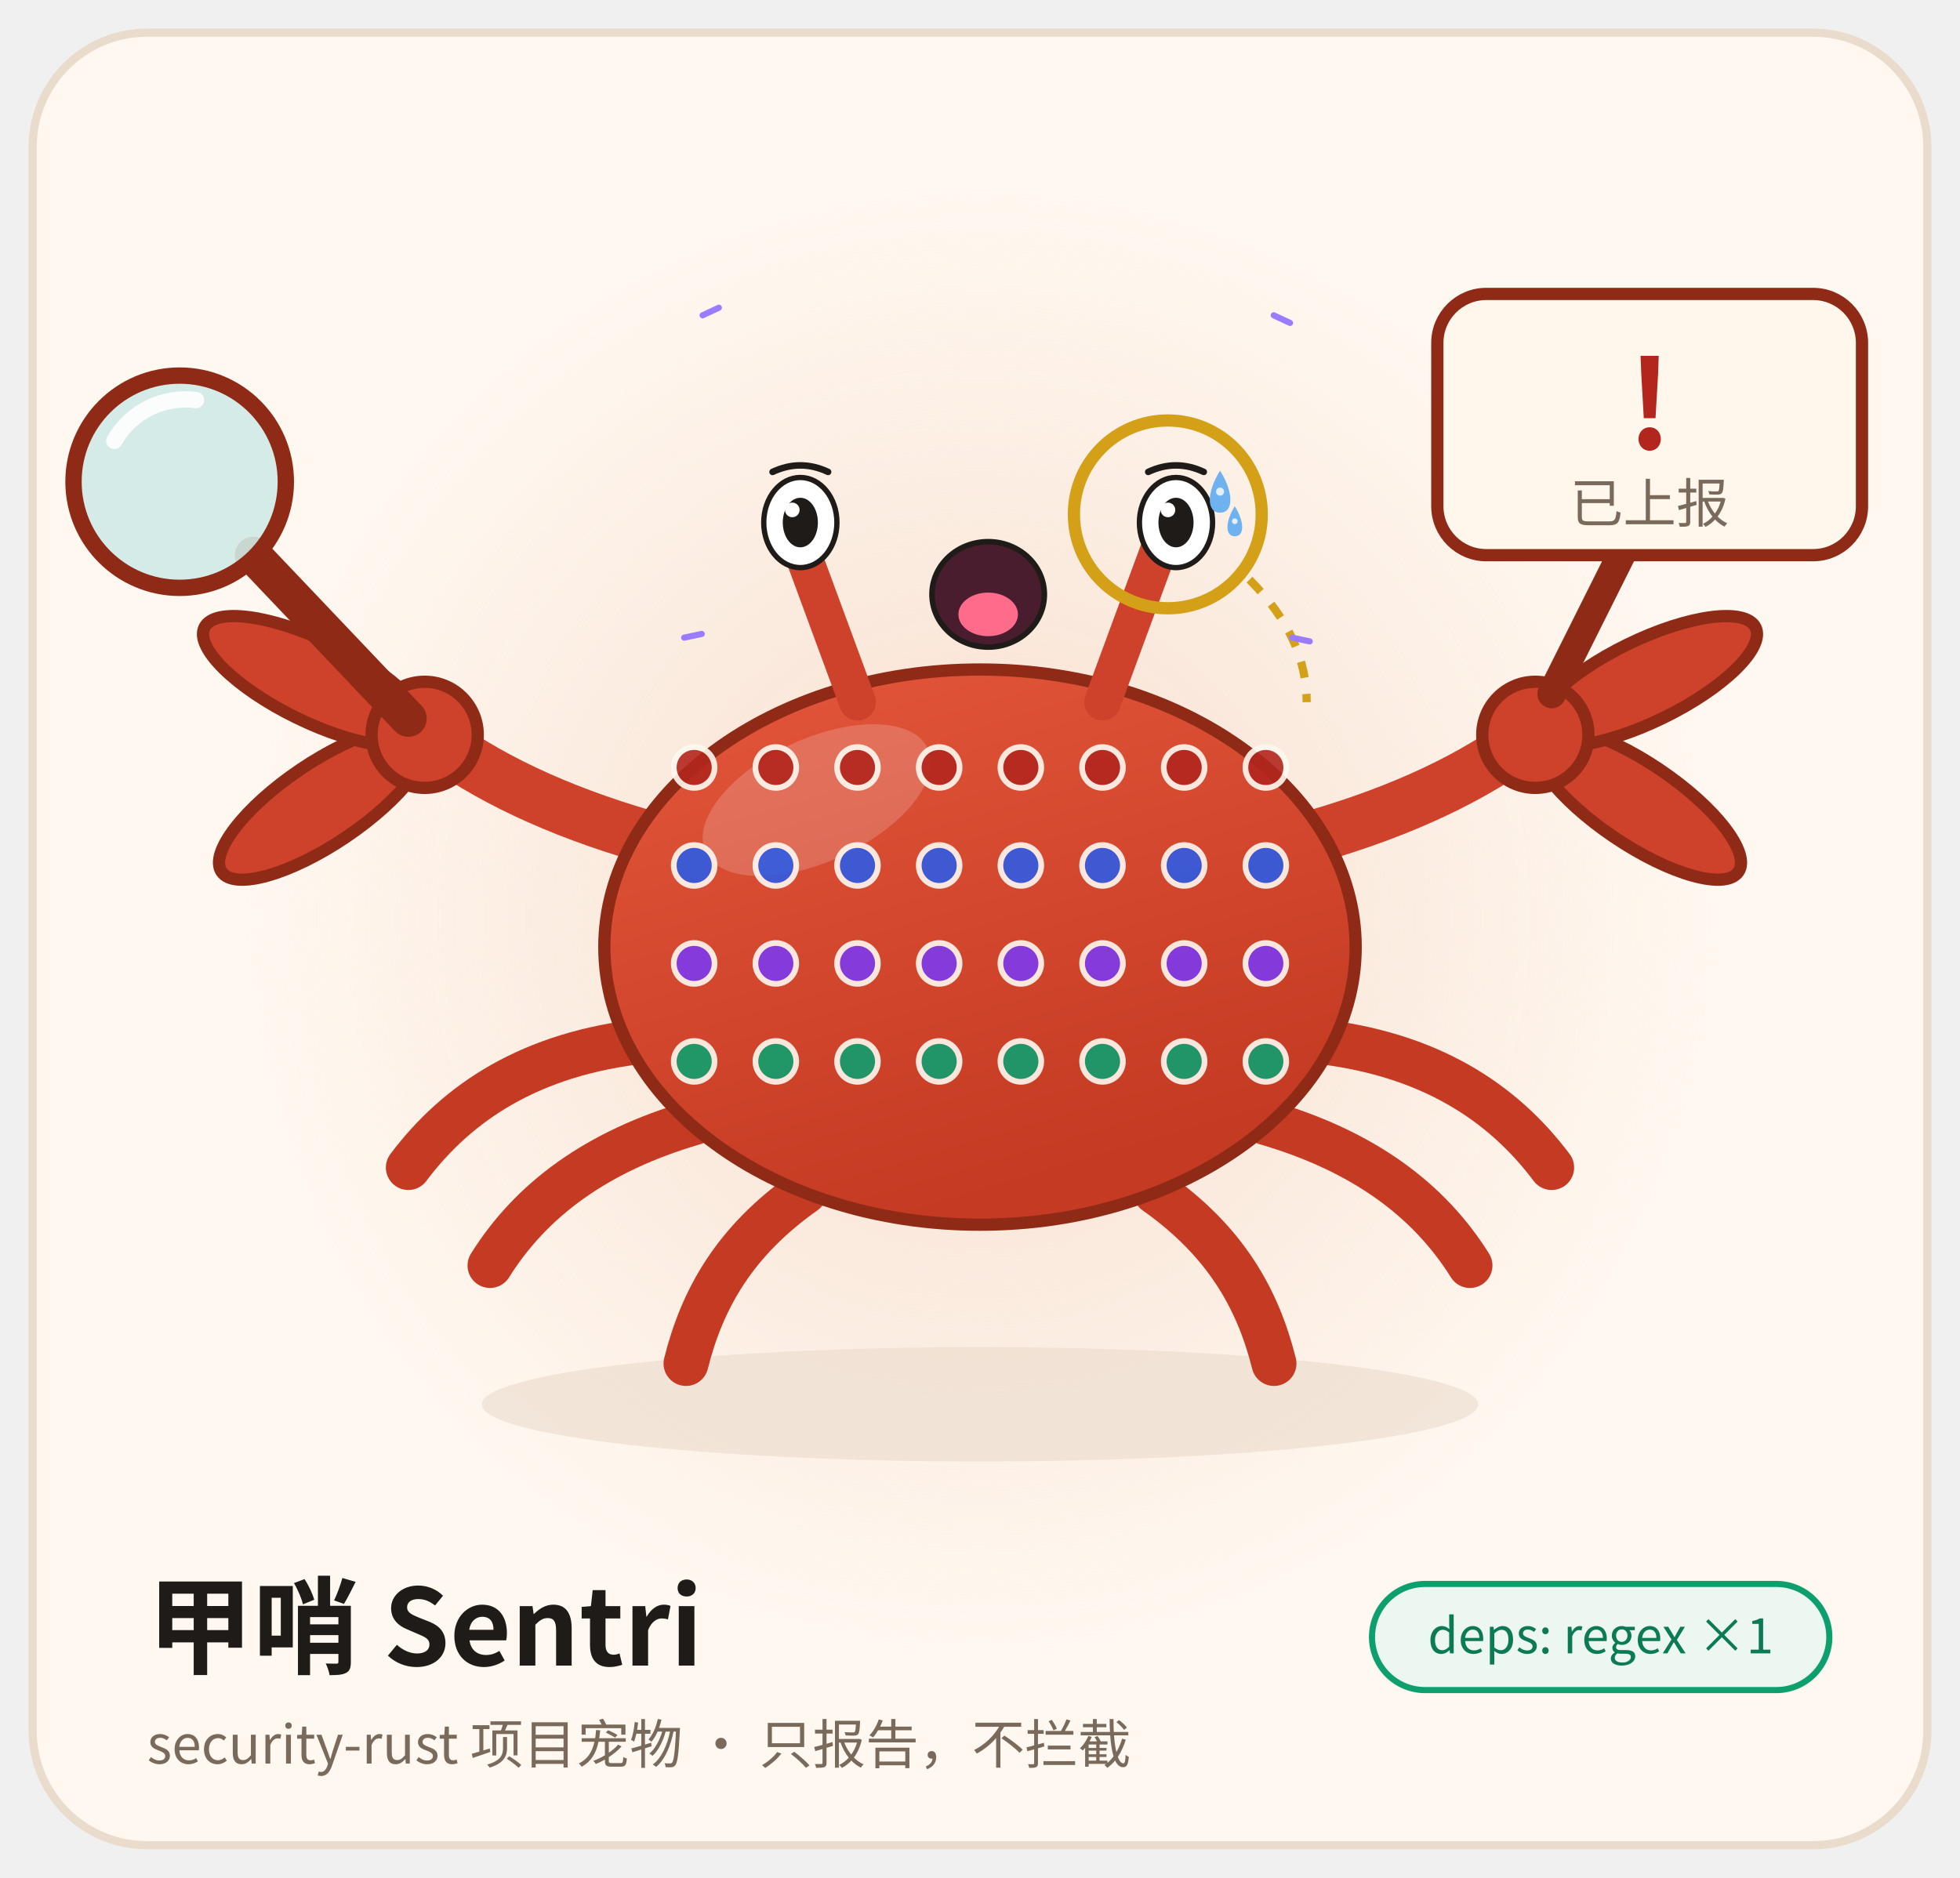
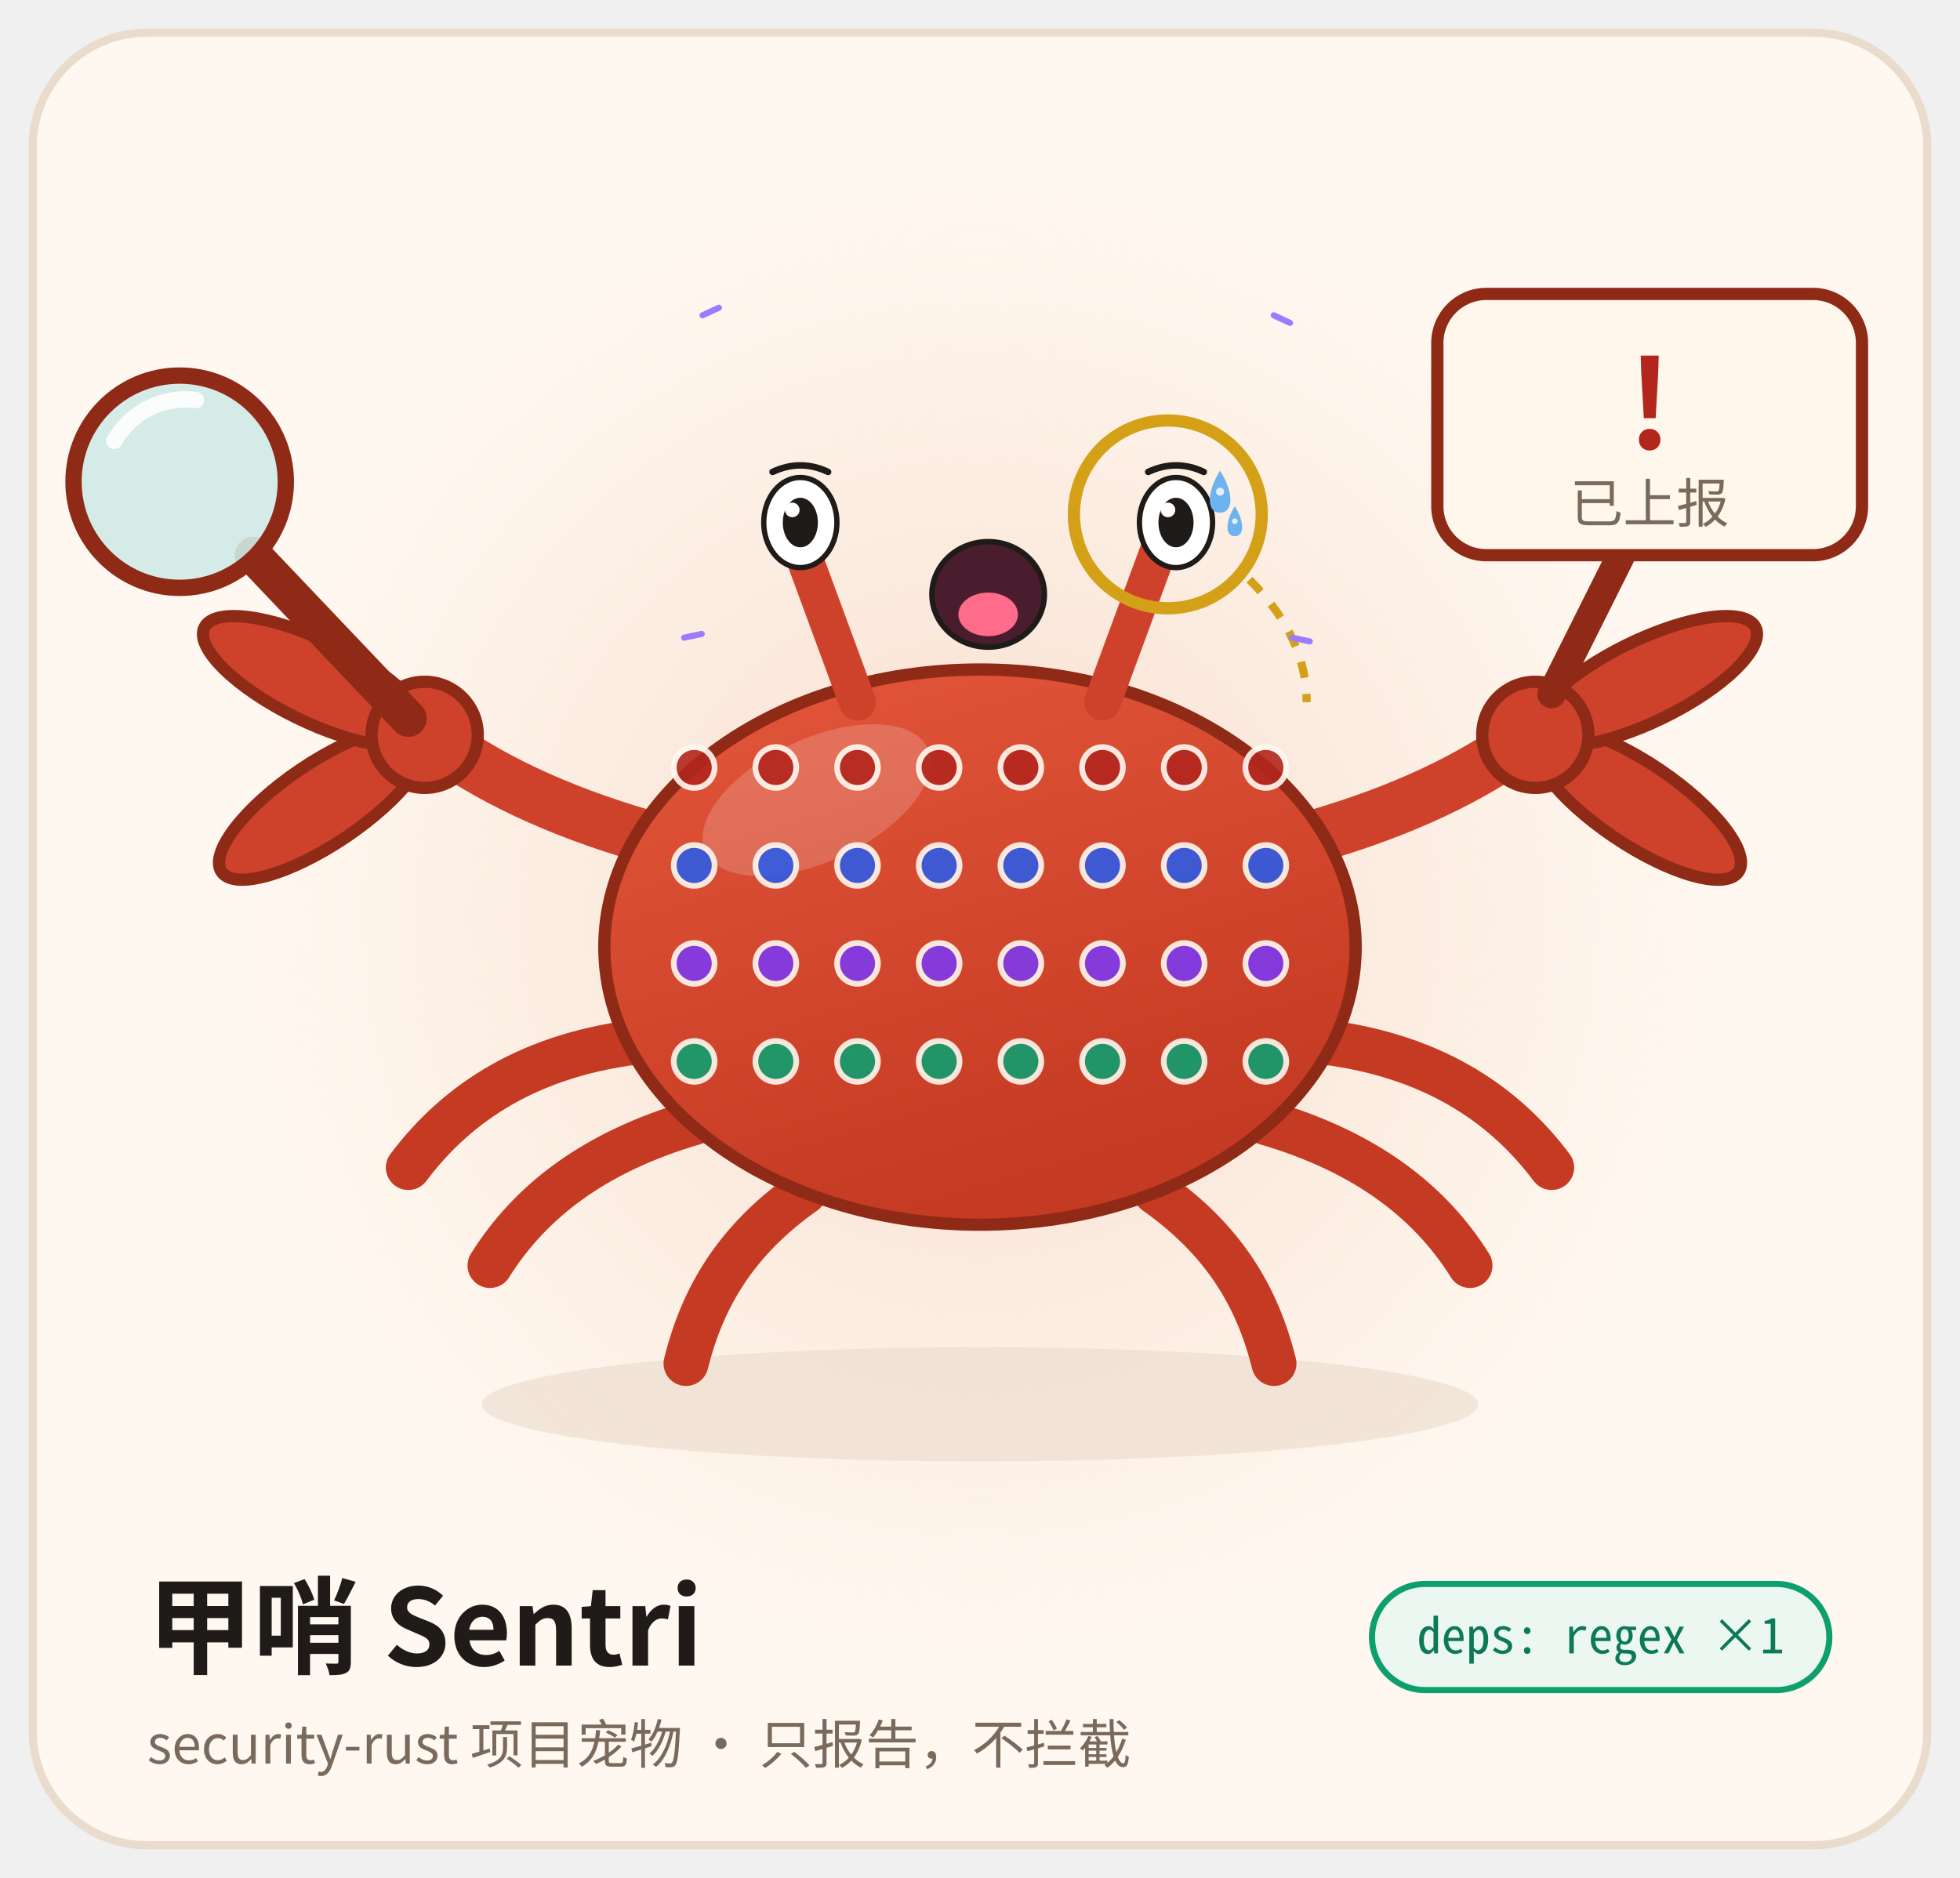
<svg xmlns="http://www.w3.org/2000/svg" viewBox="0 0 480 460" width="480" height="460" role="img" aria-label="甲哨 Sentri · 惊恐 Terrified">
  <style>
.ex-motion { animation: ex-tremble 0.18s ease-in-out infinite; transform-box: fill-box; transform-origin: 50% 50%; }
.ex-anim-tear { animation: ex-tear 1.8s ease-in infinite; transform-box: fill-box; transform-origin: center; }
.ex-anim-sweat { animation: ex-tear 1.5s ease-in infinite; transform-box: fill-box; transform-origin: center; }
.ex-anim-heart { animation: ex-heart 2.2s ease-out infinite; transform-box: fill-box; transform-origin: center; }
.ex-anim-spark { animation: ex-spark 1.9s ease-in-out infinite; transform-box: fill-box; transform-origin: center; }
.ex-anim-rain { animation: ex-rain 1.4s linear infinite; transform-box: fill-box; transform-origin: center; }
.ex-anim-confetti { animation: ex-confetti 2.4s linear infinite; transform-box: fill-box; transform-origin: center; }
.ex-anim-pulse { animation: ex-pulse 1.6s ease-in-out infinite; transform-box: fill-box; transform-origin: center; }
.ex-anim-knock { animation: ex-knock 0.55s ease-in-out infinite; transform-box: fill-box; transform-origin: center; }
.ex-anim-knockline { animation: ex-knockline 0.55s ease-out infinite; transform-box: fill-box; transform-origin: center; }
.ex-anim-palm { animation: ex-palm 0.9s ease-in-out infinite; transform-box: fill-box; transform-origin: center; }
.ex-anim-steam { animation: ex-steam 1.8s ease-out infinite; transform-box: fill-box; transform-origin: center; }
.ex-anim-shock { animation: ex-shock 0.5s ease-in-out infinite; transform-box: fill-box; transform-origin: center; }
.ex-anim-please { animation: ex-please 1.4s ease-in-out infinite; transform-box: fill-box; transform-origin: center; }
.ex-anim-drift { animation: ex-drift 4.5s ease-in-out infinite; transform-box: fill-box; transform-origin: center; }
@keyframes ex-tremble { 0%,100% { transform: translate(0,0); } 25% { transform: translate(-2.56px,1.41px); } 50% { transform: translate(2.56px,-1.41px); } 75% { transform: translate(-2.05px,1.41px); } }
@keyframes ex-tear { 0% { transform: translateY(0); opacity: 0; } 18% { opacity: 1; } 100% { transform: translateY(8.8px); opacity: 0; } }
@keyframes ex-heart { 0% { transform: translateY(0) scale(.65); opacity: 0; } 20% { opacity: 1; } 100% { transform: translateY(-14.4px) scale(1.15); opacity: 0; } }
@keyframes ex-spark { 0%,100% { transform: scale(.6) rotate(0deg); opacity: .3; } 50% { transform: scale(1.15) rotate(25deg); opacity: 1; } }
@keyframes ex-rain { 0% { transform: translateY(0); opacity: 0; } 20% { opacity: 1; } 100% { transform: translateY(9.6px); opacity: 0; } }
@keyframes ex-confetti { 0% { transform: translateY(-4px) rotate(0deg); opacity: 1; } 100% { transform: translateY(14px) rotate(200deg); opacity: 0; } }
@keyframes ex-pulse { 0%,100% { transform: scale(1); opacity: .35; } 50% { transform: scale(1.18); opacity: .7; } }
@keyframes ex-knock { 0%,100% { transform: translateX(3.6px); } 35% { transform: translateX(0); } }
@keyframes ex-knockline { 0%,100% { transform: scaleX(.6); opacity: .35; } 35% { transform: scaleX(1); opacity: 1; } }
@keyframes ex-palm { 0%,100% { transform: translateY(0) rotate(0deg); } 50% { transform: translateY(-1px) rotate(-4deg); } }
@keyframes ex-steam { 0% { transform: translateY(0); opacity: .7; } 100% { transform: translateY(-7.2px); opacity: 0; } }
@keyframes ex-shock { 0%,100% { transform: scaleX(.7); opacity: .4; } 50% { transform: scaleX(1.25); opacity: 1; } }
@keyframes ex-please { 0%,100% { transform: translateY(0); } 50% { transform: translateY(-1.5px); } }
@keyframes ex-drift { 0%,100% { transform: translateY(0); } 50% { transform: translateY(-1.6px); } }
@media (prefers-reduced-motion: reduce) {
  .ex-motion, [class*="ex-anim-"] { animation: none !important; }
}
</style>
  <g class="ex-motion ex-terrified">
    <g class="ex-base">
      <defs>
        <linearGradient id="shell" x1="0" y1="0" x2="0.4" y2="1">
          <stop offset="0" stop-color="#E4573C" />
          <stop offset="1" stop-color="#C43A22" />
        </linearGradient>
        <radialGradient id="glow" cx="0.5" cy="0.5" r="0.5">
          <stop offset="0" stop-color="#F6D9C8" stop-opacity="0.85" />
          <stop offset="1" stop-color="#F6D9C8" stop-opacity="0" />
        </radialGradient>
      </defs>
      <rect x="8" y="8" width="464" height="444" rx="28" fill="#FFF8F0" stroke="#EADCCC" stroke-width="2" />
      <circle cx="240" cy="225" r="180" fill="url(#glow)" />
      <ellipse cx="240" cy="344" rx="122" ry="14" fill="#E9DACB" opacity="0.6" />
      <g stroke="#C43A22" stroke-width="11" stroke-linecap="round" fill="none">
        <path d="M158 255 C130 258 112 270 100 286" />
        <path d="M170 275 C146 282 130 294 120 310" />
        <path d="M197 292 C180 304 172 318 168 334" />
        <path d="M322 255 C350 258 368 270 380 286" />
        <path d="M310 275 C334 282 350 294 360 310" />
        <path d="M283 292 C300 304 308 318 312 334" />
      </g>
      <g stroke="#CE422B" stroke-width="13" stroke-linecap="round" fill="none">
        <path d="M162 206 C140 200 122 192 108 182" />
        <path d="M318 206 C340 200 358 192 372 182" />
      </g>
      <ellipse cx="240" cy="232" rx="92" ry="68" fill="url(#shell)" stroke="#8F2A17" stroke-width="3" />
      <ellipse cx="200" cy="196" rx="30" ry="15" fill="#FFFFFF" opacity="0.18" transform="rotate(-25 200 196)" />
      <g>
        <g fill="#B3261E" opacity="0.9" stroke="#FFF8F0" stroke-width="1.4">
          <circle cx="170" cy="188" r="5" />
          <circle cx="190" cy="188" r="5" />
          <circle cx="210" cy="188" r="5" />
          <circle cx="230" cy="188" r="5" />
          <circle cx="250" cy="188" r="5" />
          <circle cx="270" cy="188" r="5" />
          <circle cx="290" cy="188" r="5" />
          <circle cx="310" cy="188" r="5" />
        </g>
        <g fill="#2D5BE3" opacity="0.9" stroke="#FFF8F0" stroke-width="1.4">
          <circle cx="170" cy="212" r="5" />
          <circle cx="190" cy="212" r="5" />
          <circle cx="210" cy="212" r="5" />
          <circle cx="230" cy="212" r="5" />
          <circle cx="250" cy="212" r="5" />
          <circle cx="270" cy="212" r="5" />
          <circle cx="290" cy="212" r="5" />
          <circle cx="310" cy="212" r="5" />
        </g>
        <g fill="#7C3AED" opacity="0.9" stroke="#FFF8F0" stroke-width="1.4">
          <circle cx="170" cy="236" r="5" />
          <circle cx="190" cy="236" r="5" />
          <circle cx="210" cy="236" r="5" />
          <circle cx="230" cy="236" r="5" />
          <circle cx="250" cy="236" r="5" />
          <circle cx="270" cy="236" r="5" />
          <circle cx="290" cy="236" r="5" />
          <circle cx="310" cy="236" r="5" />
        </g>
        <g fill="#0E9F6E" opacity="0.9" stroke="#FFF8F0" stroke-width="1.4">
          <circle cx="170" cy="260" r="5" />
          <circle cx="190" cy="260" r="5" />
          <circle cx="210" cy="260" r="5" />
          <circle cx="230" cy="260" r="5" />
          <circle cx="250" cy="260" r="5" />
          <circle cx="270" cy="260" r="5" />
          <circle cx="290" cy="260" r="5" />
          <circle cx="310" cy="260" r="5" />
        </g>
      </g>
      <g stroke="#CE422B" stroke-width="9" stroke-linecap="round">
        <path d="M210 172 L196 134" />
        <path d="M270 172 L284 134" />
      </g>
      <circle cx="286" cy="126" r="23" fill="none" stroke="#D4A017" stroke-width="3" />
      <path d="M306 142 C316 152 320 162 320 172" stroke="#D4A017" stroke-width="2" stroke-dasharray="4 4" fill="none" />
      <g transform="translate(104 180)">
        <ellipse cx="-30" cy="0" rx="30" ry="10" fill="#CE422B" stroke="#8F2A17" stroke-width="3" transform="rotate(-34)" />
        <ellipse cx="-30" cy="0" rx="30" ry="10" fill="#CE422B" stroke="#8F2A17" stroke-width="3" transform="rotate(26)" />
        <circle cx="0" cy="0" r="13" fill="#CE422B" stroke="#8F2A17" stroke-width="3" />
      </g>
      <path d="M62 136 L100 176" stroke="#8F2A17" stroke-width="9" stroke-linecap="round" />
      <circle cx="44" cy="118" r="26" fill="#CFEAE6" fill-opacity="0.9" stroke="#8F2A17" stroke-width="4" />
      <path d="M28 108 A20 20 0 0 1 48 98" stroke="#FFFFFF" stroke-width="4" stroke-linecap="round" fill="none" opacity="0.9" />
      <g transform="translate(376 180) scale(-1 1)">
        <ellipse cx="-30" cy="0" rx="30" ry="10" fill="#CE422B" stroke="#8F2A17" stroke-width="3" transform="rotate(-34)" />
        <ellipse cx="-30" cy="0" rx="30" ry="10" fill="#CE422B" stroke="#8F2A17" stroke-width="3" transform="rotate(26)" />
        <circle cx="0" cy="0" r="13" fill="#CE422B" stroke="#8F2A17" stroke-width="3" />
      </g>
      <path d="M380 170 L398 134" stroke="#8F2A17" stroke-width="7" stroke-linecap="round" />
      <rect x="352" y="72" width="104" height="64" rx="12" fill="#FFF6EC" stroke="#8F2A17" stroke-width="3" />
-       <text x="404" y="110" text-anchor="middle" font-family="ui-monospace, Menlo, Consolas, 'Noto Sans CJK SC', monospace" font-size="30" font-weight="700" fill="#B3261E">!</text>
-       <text x="404" y="128" text-anchor="middle" font-family="system-ui, -apple-system, 'Noto Sans CJK SC', 'Source Han Sans SC', 'PingFang SC', 'Microsoft YaHei', sans-serif" font-size="13" fill="#7A6A5C">已上报</text>
-       <text x="36" y="408" font-family="system-ui, -apple-system, 'Noto Sans CJK SC', 'Source Han Sans SC', 'PingFang SC', 'Microsoft YaHei', sans-serif" font-size="26" font-weight="700" fill="#1F1B18">甲哨 Sentri</text>
-       <text x="36" y="432" font-family="system-ui, -apple-system, 'Noto Sans CJK SC', 'Source Han Sans SC', 'PingFang SC', 'Microsoft YaHei', sans-serif" font-size="13" fill="#7A6A5C">security-rust 项目宠物 · 只报告，不拦截</text>
+       <text x="404" y="110" text-anchor="middle" font-family="ui-monospace, 'Noto Sans Mono CJK SC', 'Source Han Mono SC', monospace" font-size="30" font-weight="700" fill="#B3261E">!</text>
+       <text x="404" y="128" text-anchor="middle" font-family="system-ui, 'Noto Sans CJK SC', 'Source Han Sans SC', sans-serif" font-size="13" fill="#7A6A5C">已上报</text>
+       <text x="36" y="408" font-family="system-ui, 'Noto Sans CJK SC', 'Source Han Sans SC', sans-serif" font-size="26" font-weight="700" fill="#1F1B18">甲哨 Sentri</text>
+       <text x="36" y="432" font-family="system-ui, 'Noto Sans CJK SC', 'Source Han Sans SC', sans-serif" font-size="13" fill="#7A6A5C">security-rust 项目宠物 · 只报告，不拦截</text>
      <rect x="336" y="388" width="112" height="26" rx="13" fill="#EDF7F1" stroke="#0E9F6E" stroke-width="1.5" />
-       <text x="392" y="405" text-anchor="middle" font-family="ui-monospace, Menlo, Consolas, 'Noto Sans CJK SC', monospace" font-size="12" fill="#0B7A55">deps: regex ×1</text>
+       <text x="392" y="405" text-anchor="middle" font-family="ui-monospace, 'Noto Sans Mono CJK SC', 'Source Han Mono SC', monospace" font-size="12" fill="#0B7A55">deps: regex ×1</text>
    </g>
    <g class="ex-face">
      <path d="M 189.2,115.6 Q 196,112.4 202.8,115.6" fill="none" stroke="#1F1B18" stroke-width="1.6" stroke-linecap="round" />
      <path d="M 281.2,115.6 Q 288,112.4 294.8,115.6" fill="none" stroke="#1F1B18" stroke-width="1.6" stroke-linecap="round" />
      <ellipse cx="196" cy="128" rx="8.96" ry="11.04" fill="#FFFFFF" stroke="#1F1B18" stroke-width="1.3" />
      <ellipse cx="196" cy="128" rx="4.3" ry="6.07" fill="#1F1B18" />
      <circle cx="194.03" cy="124.91" r="1.79" fill="#FFFFFF" />
      <ellipse cx="288" cy="128" rx="8.96" ry="11.04" fill="#FFFFFF" stroke="#1F1B18" stroke-width="1.3" />
      <ellipse cx="288" cy="128" rx="4.3" ry="6.07" fill="#1F1B18" />
      <circle cx="286.03" cy="124.91" r="1.79" fill="#FFFFFF" />
      <ellipse cx="242" cy="145.6" rx="13.76" ry="12.91" fill="#4A1D2E" stroke="#1F1B18" stroke-width="1.36" />
      <ellipse cx="242" cy="150.5" rx="7.29" ry="5.34" fill="#FF6B8A" />
      <g transform="translate(0 0)">
        <path class="ex-anim-sweat" style="animation-delay:0.2s" d="M 298.8,115.28 C 302.16,120.66 302.16,125.58 298.8,125.58 C 295.44,125.58 295.44,120.66 298.8,115.28 Z" fill="#6FB2F0" />
        <circle cx="298.8" cy="120.43" r="0.99" fill="#FFFFFF" opacity=".8" />
      </g>
      <g transform="translate(0 0)">
        <path class="ex-anim-sweat" style="animation-delay:0.2s" d="M 302.4,124 C 304.8,127.84 304.8,131.36 302.4,131.36 C 300,131.36 300,127.84 302.4,124 Z" fill="#6FB2F0" />
        <circle cx="302.4" cy="127.68" r="0.7" fill="#FFFFFF" opacity=".8" />
      </g>
      <g transform="translate(172.06 77.24) rotate(-25)">
        <path class="ex-anim-shock" style="animation-delay:0.0s" d="M 0 0 L 4.4 0" stroke="#9B7BFF" stroke-width="1.5" stroke-linecap="round" />
      </g>
      <g transform="translate(311.94 77.24) rotate(25)">
        <path class="ex-anim-shock" style="animation-delay:0.08s" d="M 0 0 L 4.4 0" stroke="#9B7BFF" stroke-width="1.5" stroke-linecap="round" />
      </g>
      <g transform="translate(167.55 156.2) rotate(-12)">
        <path class="ex-anim-shock" style="animation-delay:0.16s" d="M 0 0 L 4.4 0" stroke="#9B7BFF" stroke-width="1.5" stroke-linecap="round" />
      </g>
      <g transform="translate(316.45 156.2) rotate(12)">
        <path class="ex-anim-shock" style="animation-delay:0.24s" d="M 0 0 L 4.4 0" stroke="#9B7BFF" stroke-width="1.5" stroke-linecap="round" />
      </g>
    </g>
  </g>
</svg>
